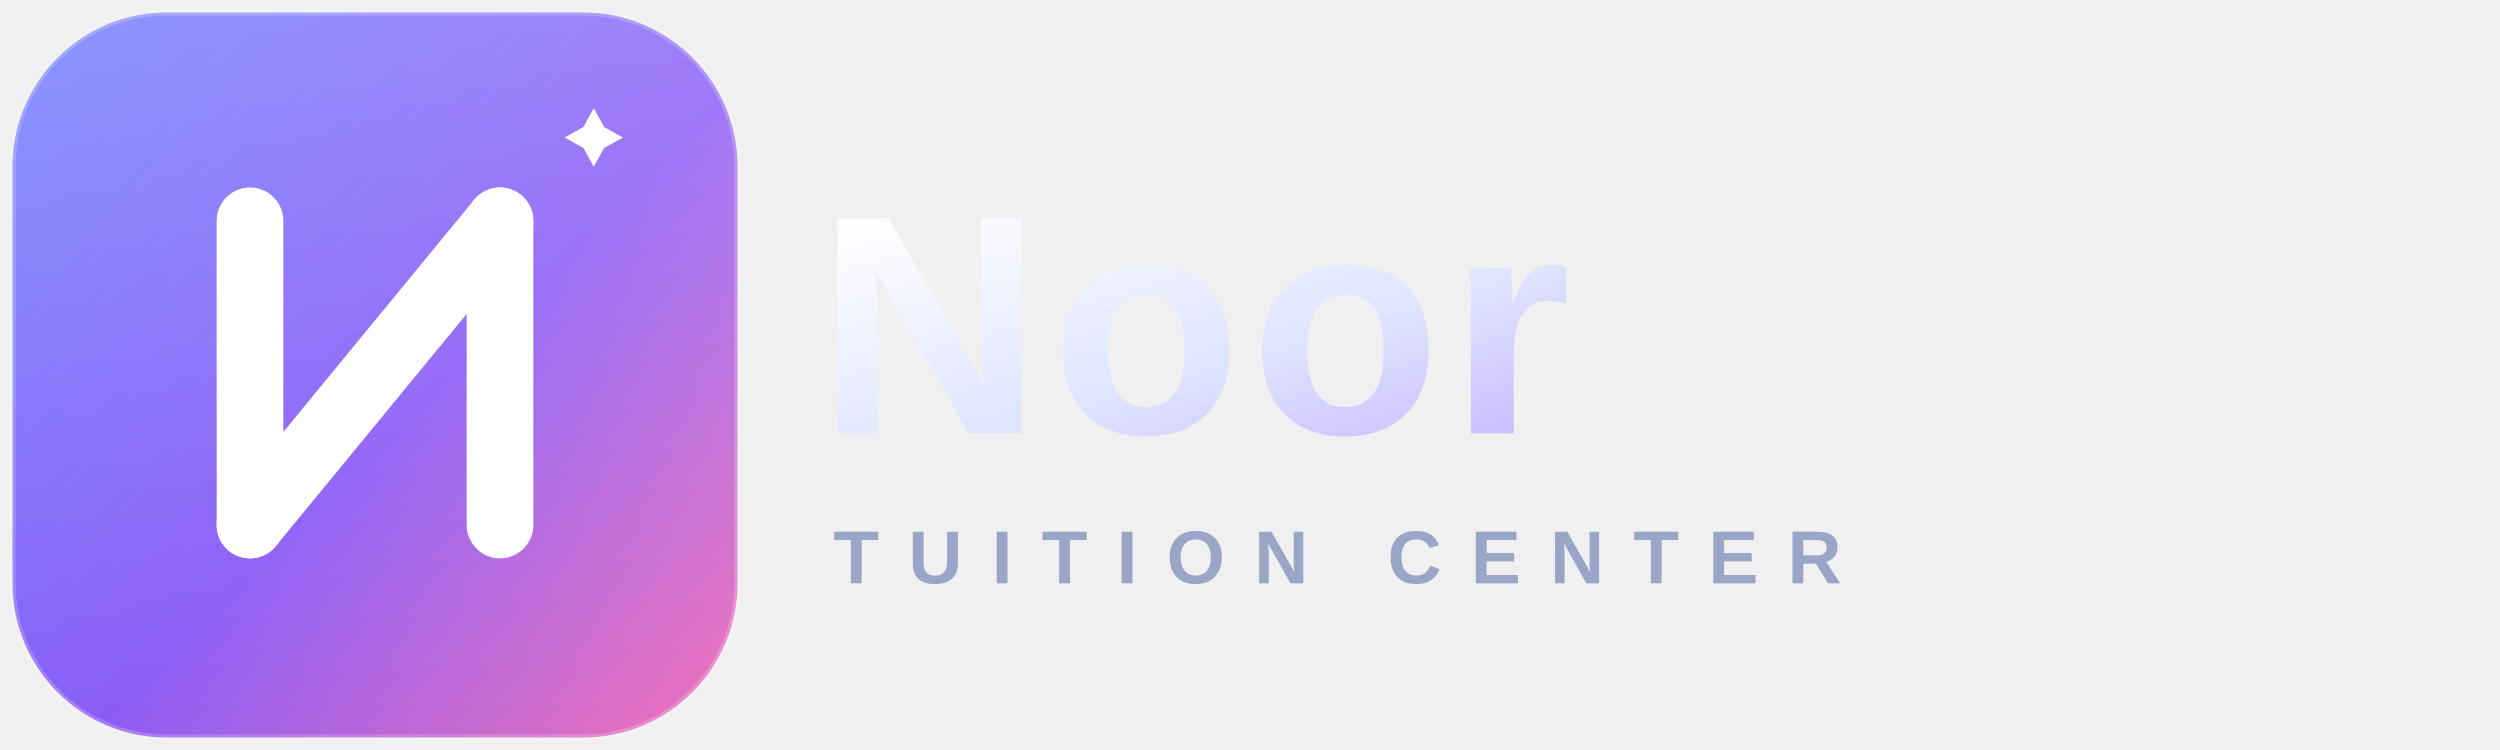
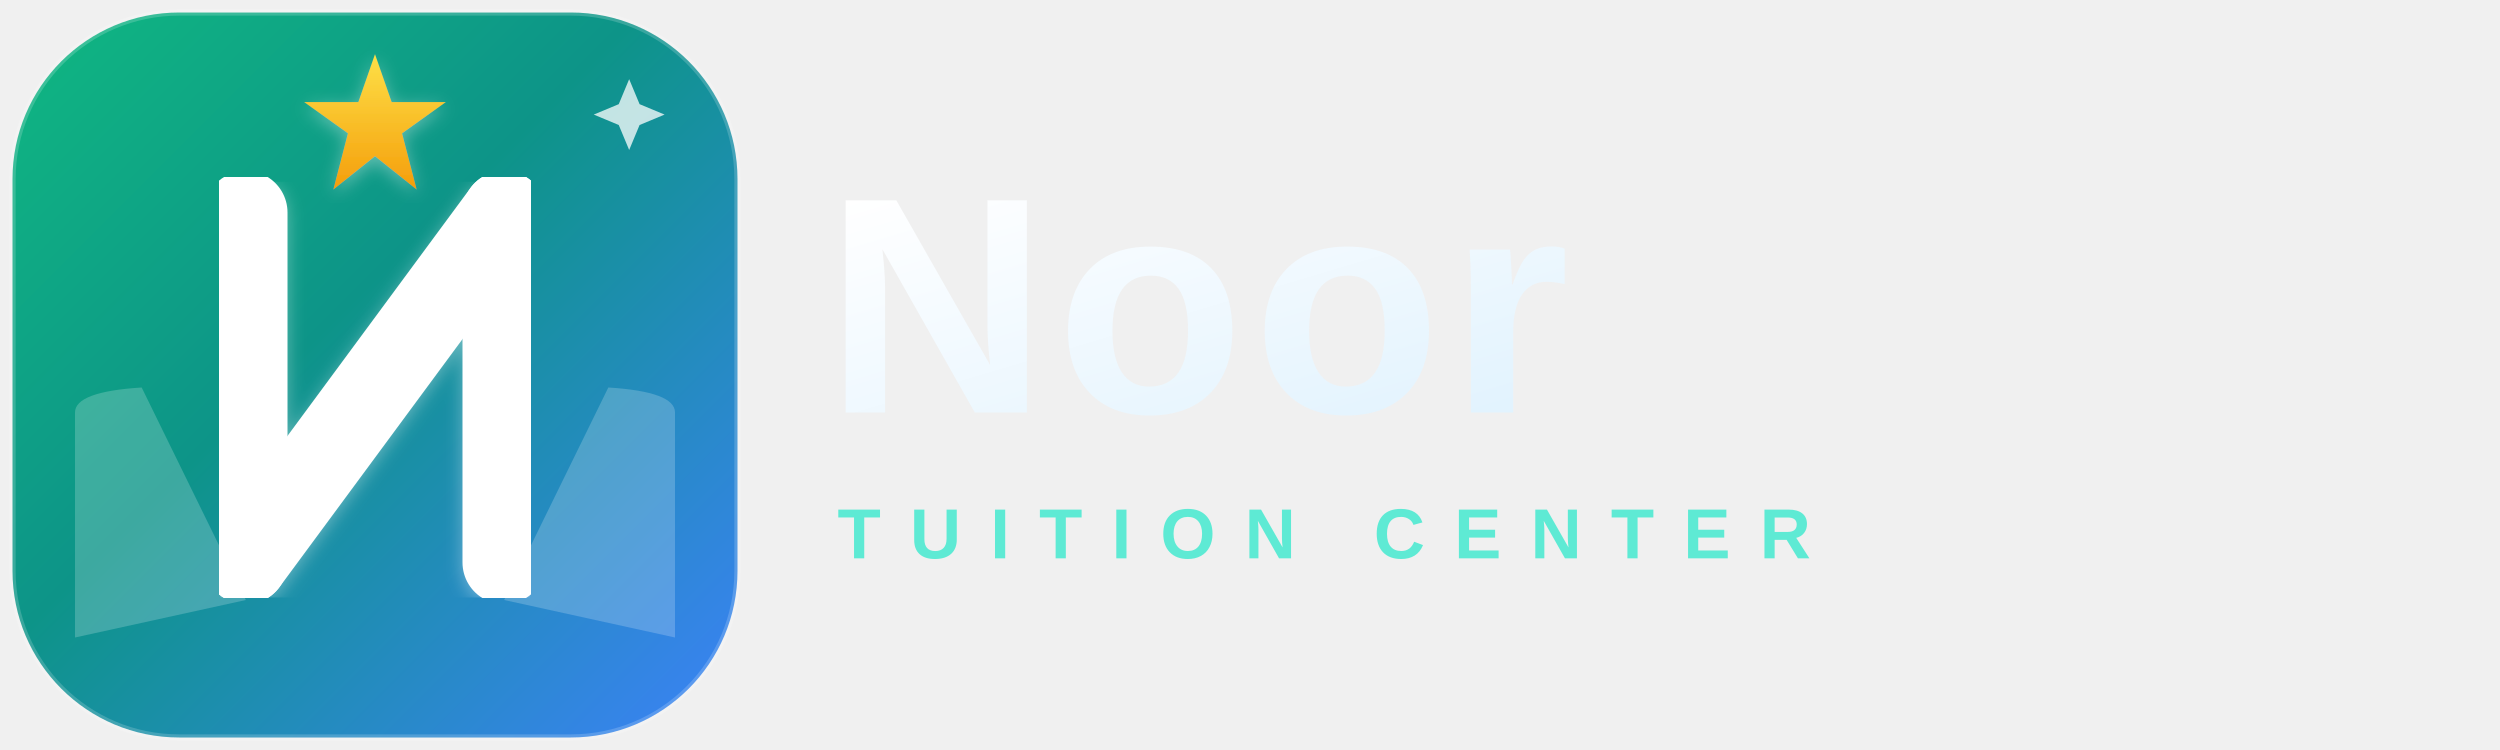
<svg xmlns="http://www.w3.org/2000/svg" width="1200" height="360" viewBox="0 0 1200 360">
  <defs>
-     <linearGradient id="nb2" x1="0" y1="0" x2="1" y2="1">
-       <stop offset="0" stop-color="#6c7cff" />
-       <stop offset=".55" stop-color="#8b5cf6" />
-       <stop offset="1" stop-color="#f472b6" />
+     <linearGradient id="bg" x1="0" y1="0" x2="348" y2="348" gradientUnits="userSpaceOnUse">
+       <stop offset="0%" stop-color="#10b981" />
+       <stop offset="45%" stop-color="#0d9488" />
+       <stop offset="100%" stop-color="#3b82f6" />
    </linearGradient>
-     <linearGradient id="glow2" x1="0" y1="0" x2="0" y2="1">
-       <stop offset="0" stop-color="#ffffff" stop-opacity=".20" />
-       <stop offset="1" stop-color="#ffffff" stop-opacity="0" />
+     <linearGradient id="star" x1="0" y1="0" x2="0" y2="1">
+       <stop offset="0%" stop-color="#fde047" />
+       <stop offset="100%" stop-color="#f59e0b" />
    </linearGradient>
-     <linearGradient id="nword" x1="0" y1="0" x2="1" y2="1">
-       <stop offset="0" stop-color="#ffffff" />
-       <stop offset=".6" stop-color="#dfe4ff" />
-       <stop offset="1" stop-color="#c9b8ff" />
+     <filter id="glow">
+       <feDropShadow dx="0" dy="2" stdDeviation="4" flood-color="#fff" flood-opacity="0.35" />
+     </filter>
+     <linearGradient id="txt" x1="0" y1="0" x2="1" y2="1">
+       <stop offset="0%" stop-color="#ffffff" />
+       <stop offset="100%" stop-color="#e0f2fe" />
    </linearGradient>
  </defs>
-   <rect x="6" y="6" width="348" height="348" rx="74" fill="url(#nb2)" />
-   <rect x="6" y="6" width="348" height="348" rx="74" fill="url(#glow2)" />
-   <rect x="6" y="6" width="348" height="348" rx="74" fill="none" stroke="#ffffff" stroke-opacity=".20" stroke-width="3" />
-   <g fill="none" stroke="#ffffff" stroke-width="32" stroke-linecap="round" stroke-linejoin="round">
-     <path d="M120 106 V252" />
-     <path d="M240 106 V252" />
-     <path d="M120 252 L240 106" />
+   <rect x="6" y="6" width="348" height="348" rx="80" fill="url(#bg)" />
+   <rect x="6" y="6" width="348" height="348" rx="80" fill="none" stroke="#fff" stroke-opacity="0.18" stroke-width="3" />
+   <g opacity="0.2" fill="#fff">
+     <path d="M36,198 Q36,188 68,186 L118,288 L36,306 Z" />
+     <path d="M324,198 Q324,188 292,186 L242,288 L324,306 Z" />
  </g>
-   <path fill="#ffffff" d="M285 52 L290 61 L299 66 L290 71 L285 80 L280 71 L271 66 L280 61 Z" />
-   <text x="392" y="208" font-family="'Segoe UI', Arial, sans-serif" font-size="150" font-weight="900" fill="url(#nword)" letter-spacing="4">Noor</text>
-   <text x="400" y="280" font-family="'Segoe UI', Arial, sans-serif" font-size="36" font-weight="700" fill="#9aa6c8" letter-spacing="14">TUITION CENTER</text>
+   <g fill="none" stroke="#fff" stroke-width="40" stroke-linecap="round" stroke-linejoin="round" filter="url(#glow)">
+     <path d="M118 102 V270" />
+     <path d="M242 102 V270" />
+     <path d="M118 270 L242 102" />
+   </g>
+   <g transform="translate(180,60)">
+     <polygon points="0,-34 8,-11 34,-11 13,4 20,31 0,15 -20,31 -13,4 -34,-11 -8,-11" fill="url(#star)" filter="url(#glow)" />
+   </g>
+   <path fill="#fff" opacity="0.75" d="M302,38 L307,50 L319,55 L307,60 L302,72 L297,60 L285,55 L297,50Z" />
+   <text x="396" y="198" font-family="'Segoe UI', Arial, Helvetica, sans-serif" font-size="148" font-weight="900" fill="url(#txt)" letter-spacing="4">Noor</text>
+   <text x="402" y="268" font-family="'Segoe UI', Arial, Helvetica, sans-serif" font-size="34" font-weight="700" fill="#5eead4" letter-spacing="14">TUITION CENTER</text>
</svg>
